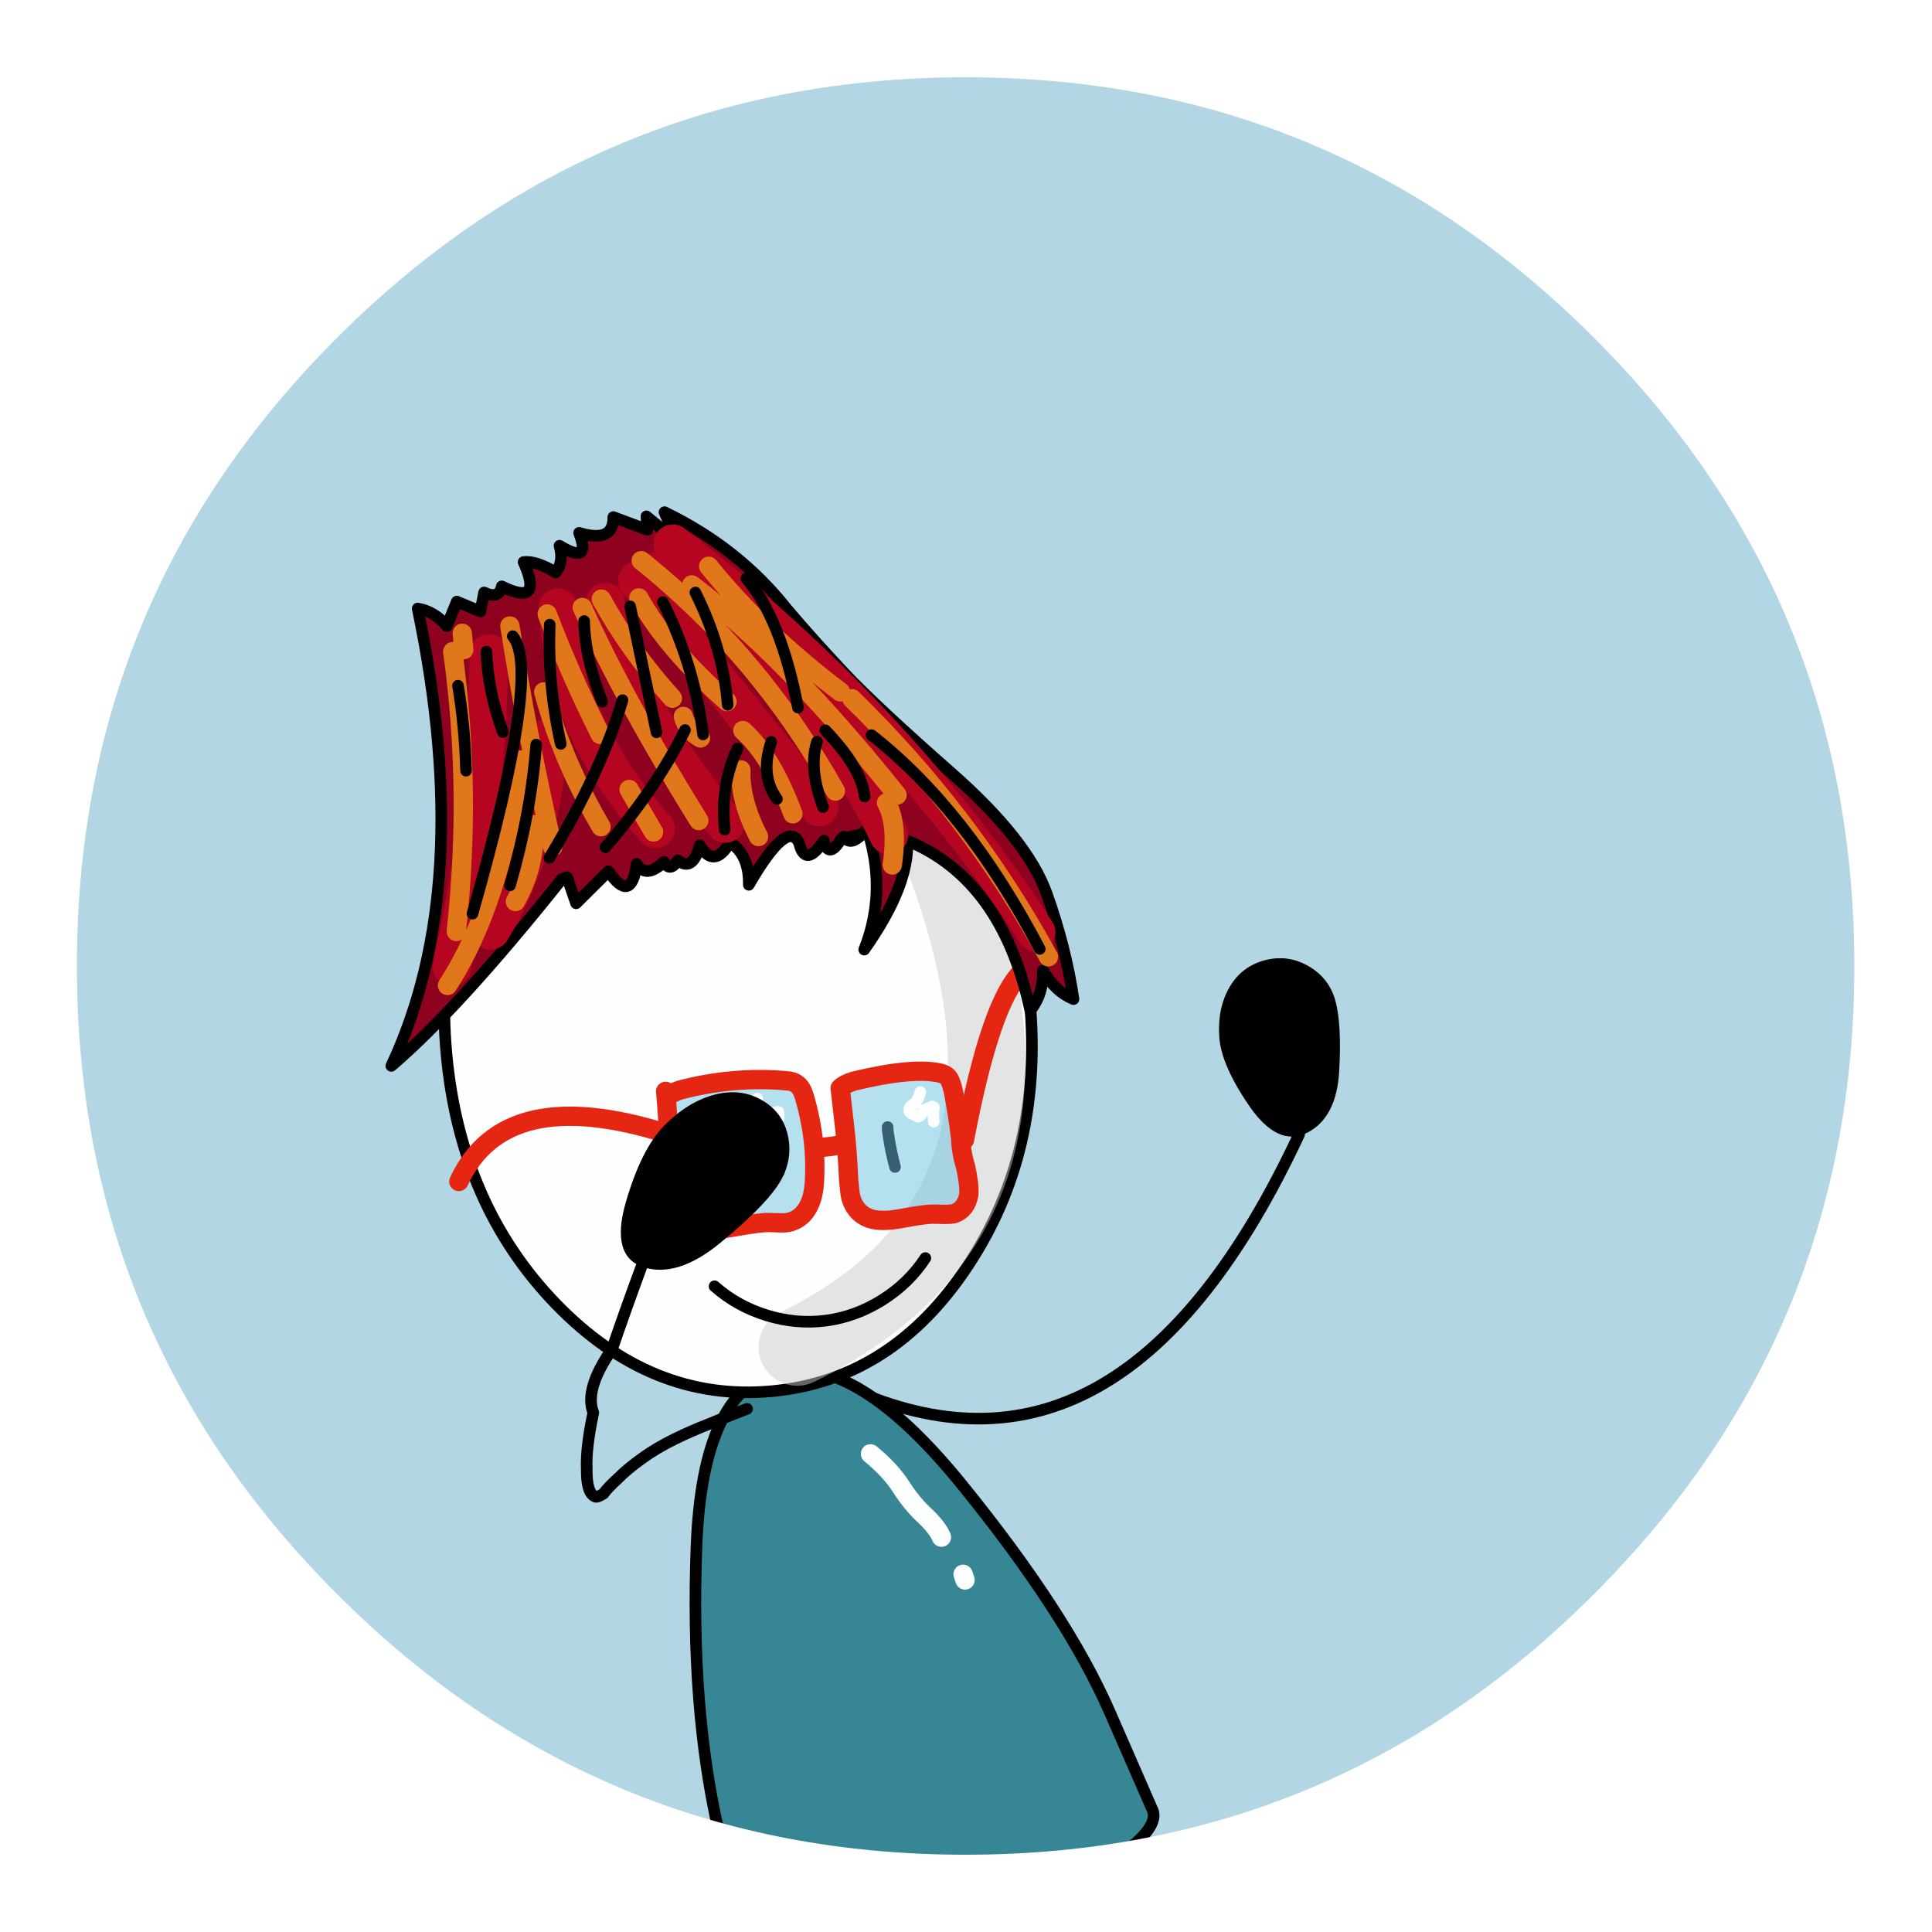
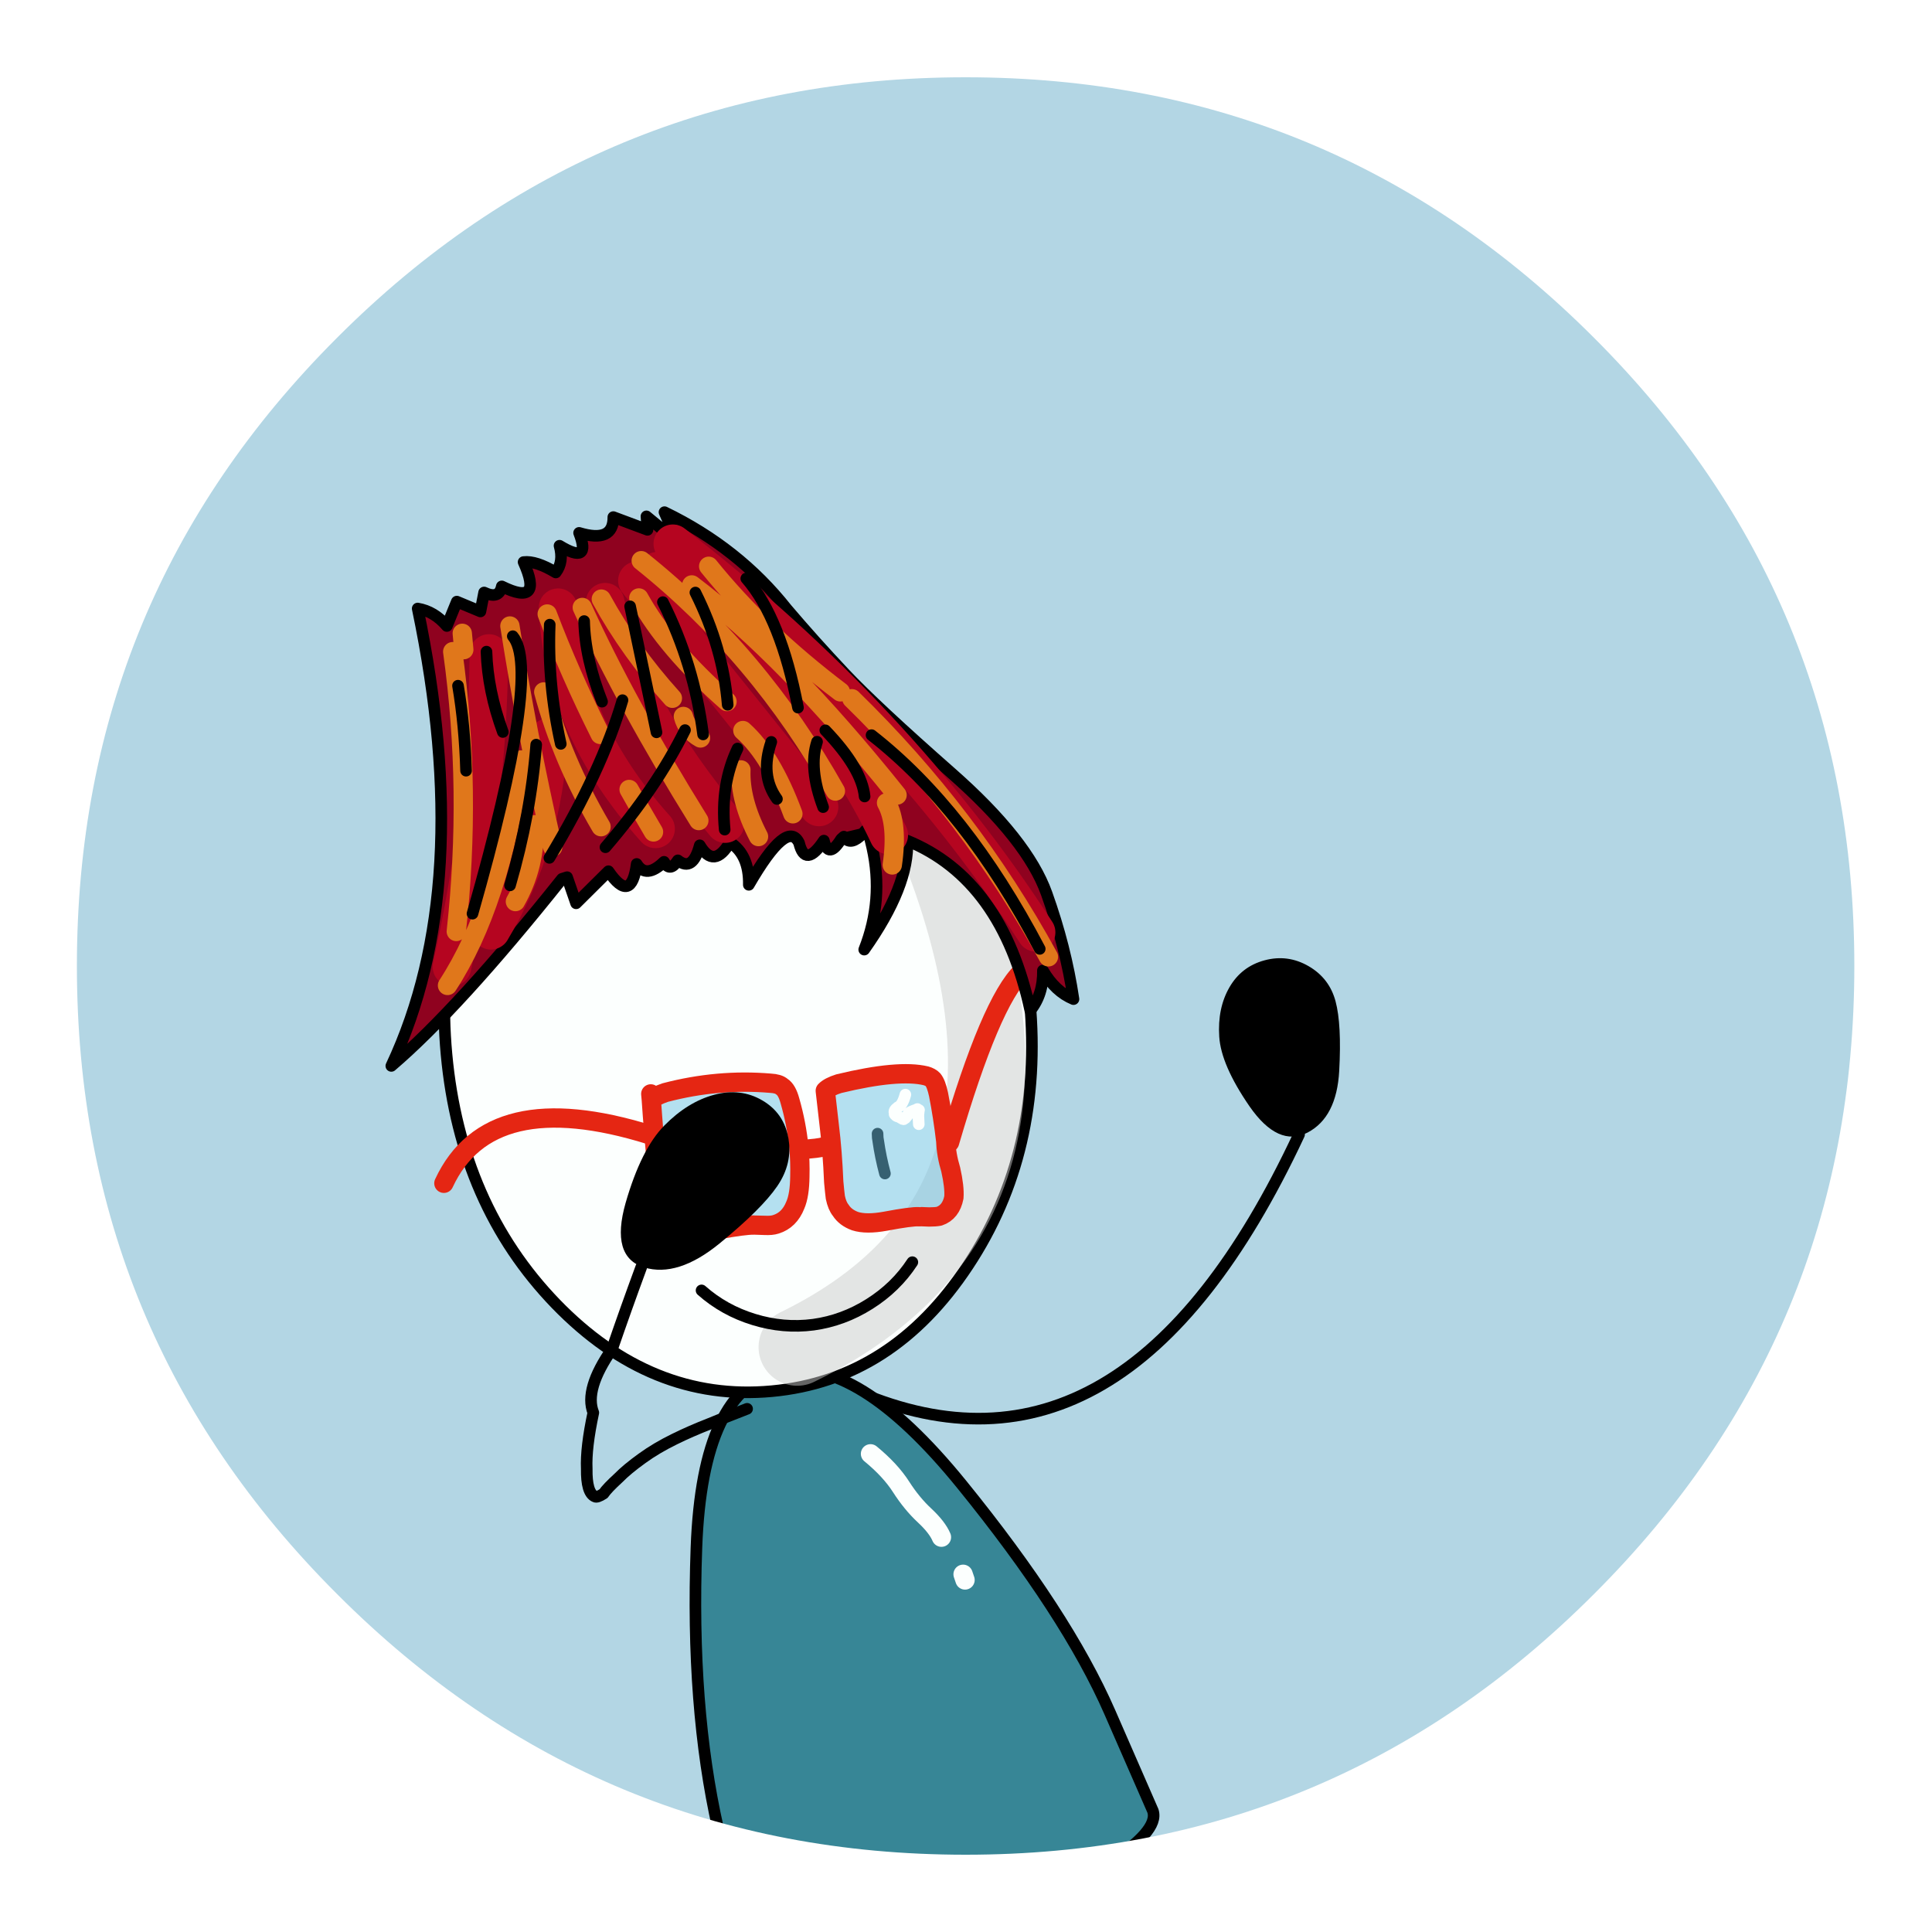
<svg xmlns="http://www.w3.org/2000/svg" xmlns:xlink="http://www.w3.org/1999/xlink" version="1.1" preserveAspectRatio="none" x="0px" y="0px" width="500px" height="500px" viewBox="0 0 500 500">
  <defs>
    <g id="background_0_Layer0_0_FILL">
      <path fill="#B3D6E4" stroke="none" d=" M 173.2 -173.25 Q 101.5 -245 0 -245 -101.5 -245 -173.25 -173.25 -245 -101.5 -245 0 -245 101.5 -173.25 173.2 -101.5 245 0 245 101.5 245 173.2 173.2 245 101.5 245 0 245 -101.5 173.2 -173.25 Z" />
    </g>
    <g id="handje_0_Layer0_0_FILL">
      <path fill="#000000" stroke="none" d=" M -41.05 -14 Q -45.45 -9.6 -45.45 -3.4 -45.45 2.8 -41.05 7.2 -36.65 11.6 -29.4 13.05 -22.2 14.5 -9.95 10.15 2.3 5.75 0.5 -2.6 -1.35 -10.9 -12.8 -14.65 -24.25 -18.4 -30.45 -18.4 -36.65 -18.4 -41.05 -14 Z" />
    </g>
    <g id="lijf_0_Layer1_0_FILL">
      <path fill="#378696" stroke="none" d=" M 36.15 -34.2 Q 21.257 -74.688 0.95 -77.05 -19.313 -79.422 -34.1 -40.9 -48.838 -2.368 -52.3 29.65 -55.704 61.706 -55.7 61.75 -55.7 67.25 -39.45 71.15 -23.1 75.05 0 75.05 23.1 75.05 39.4 71.15 55.7 67.25 55.7 61.75 55.701 61.702 53.4 34 51.095 6.293 36.15 -34.2 Z" />
    </g>
-     <g id="hoofd_113_Layer10_0_FILL">
+     <g id="hoofd_116_Layer10_0_FILL">
      <path fill="#FCFFFE" stroke="none" d=" M 44.5 -28.8 Q 66.75 -56.5 66.75 -95.65 66.75 -134.8 44.5 -162.5 22.3 -190.2 -9.05 -190.2 -40.4 -190.2 -62.65 -162.5 -84.85 -134.8 -84.85 -95.65 -84.85 -56.5 -62.65 -28.8 -40.4 -1.1 -9.05 -1.1 22.3 -1.1 44.5 -28.8 Z" />
    </g>
    <g id="bril1_0_Layer1_0_FILL">
      <path fill="#6DC2E4" fill-opacity="0.498" stroke="none" d=" M 18.55 -0.5 Q 18.5 -6.65 17.35 -12.7 16.85 -15.6 15.6 -16.55 14.8 -17.4 12.75 -17.7 -0.7 -20.1 -14.6 -17.8 -17.25 -17.15 -18.35 -16.3 -18.45 -12.45 -18.5 -7.1 -18.55 -0.8 -18.6 7.55 -18.6 10.25 -18.4 11.5 -18.1 13.65 -17.1 15.05 -15.95 17 -13.25 18.05 -10 19.35 -4.25 18.8 2.8 18.2 5 18.45 5.15 18.45 7.9 18.8 9.65 19.05 10.75 18.8 14.35 18.05 16.25 14.3 17.6 11.85 18.1 7.05 18.55 3.25 18.55 -0.5 Z" />
    </g>
    <g id="bril2_0_Layer1_0_FILL">
-       <path fill="#6DC2E4" fill-opacity="0.498" stroke="none" d=" M 9.85 -16.55 Q 9.3 -17.25 8.15 -17.7 1.25 -20.05 -14.5 -17.75 -17.05 -17.2 -18.15 -16.25 -18.05 -12.25 -17.95 -7.05 -17.75 -0.6 -18.15 7.5 -18.15 10.1 -18.1 11.45 -17.85 13.7 -17 14.95 -16 16.9 -13.6 18.05 -10.8 19.25 -5.75 18.8 1.15 18.15 3 18.45 3.1 18.4 5.6 18.75 7.2 18.9 8.2 18.8 11.35 18.05 12.45 14.3 12.9 11.7 12.3 7.05 11.5 3.15 11.7 -0.4 11.55 -6.7 10.95 -12.6 10.6 -15.5 9.85 -16.55 Z" />
+       <path fill="#6DC2E4" fill-opacity="0.498" stroke="none" d=" M 11.7 -0.4 Q 11.55 -6.7 10.95 -12.6 10.6 -15.5 9.85 -16.55 9.3 -17.25 8.15 -17.7 1.25 -20.05 -14.5 -17.75 -17.05 -17.2 -18.15 -16.25 -18.05 -12.25 -17.95 -7.05 -17.75 -0.6 -18.15 7.5 -18.15 10.1 -18.1 11.45 -17.85 13.7 -17 14.95 -16 16.9 -13.6 18.05 -10.8 19.25 -5.75 18.8 1.15 18.15 3 18.45 3.1 18.4 5.6 18.75 7.2 18.9 8.2 18.8 11.35 18.05 12.45 14.3 12.9 11.7 12.3 7.05 11.5 3.15 11.7 -0.4 Z" />
    </g>
    <g id="haar_0_Layer3_0_FILL">
      <path fill="#8F021F" stroke="none" d=" M 37.5 -22.7 Q 30.35 -31.85 24.1 -40.75 13.15 -57.6 -5.1 -68.6 L -2.5 -60.65 -9.85 -67.95 -9.9 -64.45 -18.4 -68.55 Q -18.95 -61.8 -27.6 -65.3 -25.15 -56.65 -32.95 -62.45 -32.2 -58.2 -34.55 -55.65 -39.4 -59.2 -42.6 -59.1 -38.45 -47 -48.8 -53.35 -49.8 -50 -53.5 -52.2 L -54.9 -47.4 -60.75 -50.5 -63.9 -44.45 Q -66.8 -48.55 -71 -49.65 -62.7 23.4 -88.7 67.6 -70.05 54.45 -40.25 23.45 L -38.9 23.15 -37.2 30.1 -28.1 22.6 Q -23 31.75 -20.65 21.4 -18.6 25.55 -13.55 21.5 -12.3 24.45 -9.95 21.45 -6.4 24.85 -3.95 18.1 -0.85 24.65 3.9 18.05 8.6 21.7 7.75 29.45 19.25 13.25 21.7 19.85 22.7 26.6 28.15 19.85 28.85 24.85 32.65 19.85 L 33.4 19.3 Q 33.5 19.5 33.65 19.7 L 38.25 19.05 Q 38.65 18.65 39.15 18.2 L 39.8 18.8 Q 40.2 20.8 40.45 22.8 42.2 36.55 35.95 48.9 49.1 33.55 49.65 21.85 73.15 34.15 77.3 68.55 81.05 64.7 81.5 58.55 84.2 64.3 88.7 66.65 87.95 53 84.3 38.8 80.65 24.55 62.65 5.5 44.65 -13.55 37.5 -22.7 Z" />
    </g>
    <g id="afdek_0_Layer0_0_FILL">
-       <path fill="#FFFFFF" stroke="none" d=" M 250 250 L 250 -250 -250 -250 -250 250 250 250 M -169.8 -169.7 Q -99.55 -240 -0.1 -240 99.3 -240 169.55 -169.7 239.9 -99.45 239.9 0 239.9 99.45 169.55 169.65 99.3 240 -0.1 240 -99.55 240 -169.8 169.65 -240.1 99.45 -240.1 0 -240.1 -99.45 -169.8 -169.7 Z" />
+       <path fill="#FFFFFF" stroke="none" d=" M 250 -250 L -250 -250 -250 250 250 250 250 -250 M -169.8 -169.7 Q -99.55 -240 -0.1 -240 99.3 -240 169.55 -169.7 239.9 -99.45 239.9 0 239.9 99.45 169.55 169.65 99.3 240 -0.1 240 -99.55 240 -169.8 169.65 -240.1 99.45 -240.1 0 -240.1 -99.45 -169.8 -169.7 Z" />
    </g>
-     <path id="Layer7_0_1_STROKES" stroke="#000000" stroke-width="3" stroke-linejoin="round" stroke-linecap="round" fill="none" d=" M 222 360.2 Q 291.25 389.75 336.2 293.6" />
+     <path id="Symbool_110_0_Layer0_0_1_STROKES" stroke="#000000" stroke-width="3" stroke-linejoin="round" stroke-linecap="round" fill="none" d=" M -57.1 29.85 Q 12.15 59.4 57.1 -36.75" />
    <path id="lijf_0_Layer1_0_1_STROKES" stroke="#000000" stroke-width="3" stroke-linejoin="round" stroke-linecap="round" fill="none" d=" M 55.7 61.75 Q 55.7 67.25 39.4 71.15 23.1 75.05 0 75.05 -23.1 75.05 -39.45 71.15 -55.7 67.25 -55.7 61.75 -55.704 61.706 -52.275 29.675 -48.838 -2.368 -34.075 -40.9 -19.313 -79.422 0.975 -77.05 21.257 -74.688 36.175 -34.2 51.095 6.293 53.4 34 55.701 61.702 55.7 61.75 Z" />
-     <path id="lijf_0_Layer0_0_1_STROKES" stroke="#FCFFFE" stroke-width="5" stroke-linejoin="round" stroke-linecap="round" fill="none" d=" M 16.4 -49.3 Q 19.9 -43.647 21.125 -38.65 22.351 -33.659 24.475 -29.7 26.599 -25.738 26.8 -22.95 M 29 -10.5 L 29 -12.05" />
-     <path id="hoofd_113_Layer10_0_1_STROKES" stroke="#000000" stroke-width="3" stroke-linejoin="round" stroke-linecap="round" fill="none" d=" M 66.75 -95.65 Q 66.75 -56.5 44.5 -28.8 22.3 -1.1 -9.05 -1.1 -40.4 -1.1 -62.65 -28.8 -84.85 -56.5 -84.85 -95.65 -84.85 -134.8 -62.65 -162.5 -40.4 -190.2 -9.05 -190.2 22.3 -190.2 44.5 -162.5 66.75 -134.8 66.75 -95.65 Z" />
-     <path id="hoofd_113_Layer9_0_1_STROKES" stroke="#CCCCCC" stroke-opacity="0.498" stroke-width="20" stroke-linejoin="round" stroke-linecap="round" fill="none" d=" M -1.45 -11.85 Q 75.95 -41.15 46.45 -139.75" />
-     <path id="ogen_9_Layer0_0_1_STROKES" stroke="#000000" stroke-width="3" stroke-linejoin="round" stroke-linecap="round" fill="none" d=" M -1.9 -1.25 Q -2 -0.1 -1.9 0.6 -1.7 4.8 -0.95 9.2" />
+     <path id="lijf_0_Layer0_0_1_STROKES" stroke="#FCFFFE" stroke-width="5" stroke-linejoin="round" stroke-linecap="round" fill="none" d=" M 29 -10.5 L 29 -12.05 M 16.4 -49.3 Q 19.9 -43.647 21.125 -38.65 22.351 -33.659 24.475 -29.7 26.599 -25.738 26.8 -22.95" />
+     <path id="hoofd_116_Layer10_0_1_STROKES" stroke="#000000" stroke-width="3" stroke-linejoin="round" stroke-linecap="round" fill="none" d=" M 66.75 -95.65 Q 66.75 -56.5 44.5 -28.8 22.3 -1.1 -9.05 -1.1 -40.4 -1.1 -62.65 -28.8 -84.85 -56.5 -84.85 -95.65 -84.85 -134.8 -62.65 -162.5 -40.4 -190.2 -9.05 -190.2 22.3 -190.2 44.5 -162.5 66.75 -134.8 66.75 -95.65 Z" />
+     <path id="hoofd_116_Layer9_0_1_STROKES" stroke="#CCCCCC" stroke-opacity="0.498" stroke-width="20" stroke-linejoin="round" stroke-linecap="round" fill="none" d=" M -1.45 -11.85 Q 75.95 -41.15 46.45 -139.75" />
+     <path id="ogen_15_Layer0_0_1_STROKES" stroke="#000000" stroke-width="3" stroke-linejoin="round" stroke-linecap="round" fill="none" d=" M -1.9 -1.25 Q -2 -0.1 -1.9 0.6 -1.7 4.8 -0.95 9.2" />
    <path id="bril1_0_Layer1_0_1_STROKES" stroke="#E52613" stroke-width="5" stroke-linejoin="round" stroke-linecap="round" fill="none" d=" M -18.35 -16.3 Q -17.25 -17.15 -14.6 -17.8 -0.7 -20.1 12.75 -17.7 14.8 -17.4 15.6 -16.55 16.85 -15.6 17.35 -12.7 18.5 -6.65 18.55 -0.5 18.55 3.25 18.1 7.05 17.6 11.85 16.25 14.3 14.35 18.05 10.75 18.8 9.65 19.05 7.9 18.8 5.15 18.45 5 18.45 2.8 18.2 -4.25 18.8 -10 19.35 -13.25 18.05 -15.95 17 -17.1 15.05 -18.1 13.65 -18.4 11.5 -18.6 10.25 -18.6 7.55 -18.55 -0.8 -18.5 -7.1 -18.45 -12.45 -18.35 -16.3 -18.35 -17.1 -18.35 -17.8" />
    <path id="bril1_0_Layer0_0_1_STROKES" stroke="#FCFFFE" stroke-width="3" stroke-linejoin="round" stroke-linecap="round" fill="none" d=" M 5.1 -13.75 Q 4.5 -11.6 4.25 -10.5 4 -9.65 4 -9.1 3.9 -9 3.9 -8.95 3.9 -8.85 4 -8.85 4 -8.6 4.35 -8.6 4.6 -8.6 5.25 -8.5 5.7 -8.4 6 -8.5 6.3 -8.5 6.75 -8.8 L 7.5 -9.25 Q 8.1 -9.5 9.35 -9.75 L 9.85 -9.85 Q 10.25 -9.85 10.25 -9.75 L 10.25 -9.35 Q 10.25 -9.1 10 -7.85" />
    <path id="bril2_0_Layer1_0_1_STROKES" stroke="#E52613" stroke-width="5" stroke-linejoin="round" stroke-linecap="round" fill="none" d=" M -18.15 -16.25 Q -17.05 -17.2 -14.5 -17.75 1.25 -20.05 8.15 -17.7 9.3 -17.25 9.85 -16.55 10.6 -15.5 10.95 -12.6 11.55 -6.7 11.7 -0.4 11.5 3.15 12.3 7.05 12.9 11.7 12.45 14.3 11.35 18.05 8.2 18.8 7.2 18.9 5.6 18.75 3.1 18.4 3 18.45 1.15 18.15 -5.75 18.8 -10.8 19.25 -13.6 18.05 -16 16.9 -17 14.95 -17.85 13.7 -18.1 11.45 -18.15 10.1 -18.15 7.5 -17.75 -0.6 -17.95 -7.05 -18.05 -12.25 -18.15 -16.25 Z" />
    <path id="bril2_0_Layer0_0_1_STROKES" stroke="#FCFFFE" stroke-width="3" stroke-linejoin="round" stroke-linecap="round" fill="none" d=" M 2.4 -13.35 Q 1.4 -10.65 0.2 -10.3 -1.2 -9.45 -0.75 -8.8 L -0.8 -8.65 Q -0.95 -8.5 -0.7 -8.5 -0.75 -8.2 -0.15 -7.9 0 -7.95 0.8 -7.35 1.45 -6.8 1.5 -7.2 1.75 -7.05 2.15 -7.65 2.45 -7.75 2.75 -8.45 3.2 -8.8 4.6 -9.15 4.8 -8.85 5.15 -9.35 5.25 -9.1 5.55 -9.05 5.3 -8.65 5.4 -8.4 5.2 -7.9 5.15 -5.4" />
-     <path id="hoofd_113_Layer4_0_1_STROKES" stroke="#000000" stroke-width="3" stroke-linejoin="round" stroke-linecap="round" fill="none" d=" M -21.3 -29.5 Q -15.95 -23.8 -8.5 -20.75 -1.1 -17.7 6.7 -18 14.5 -18.35 21.65 -22 28.85 -25.65 33.7 -31.75" />
-     <path id="hoofd_113_Layer3_0_1_STROKES" stroke="#E52613" stroke-width="5" stroke-linejoin="round" stroke-linecap="round" fill="none" d=" M 46.6 -61.3 Q 56.65 -96.3 65.45 -103.25" />
-     <path id="hoofd_113_Layer2_0_1_STROKES" stroke="#E52613" stroke-width="5" stroke-linejoin="round" stroke-linecap="round" fill="none" d=" M 8.6 -62.75 L 10.3 -62.75 Q 13.85 -62.7 15.15 -63.2" />
-     <path id="hoofd_113_Layer1_0_1_STROKES" stroke="#E52613" stroke-width="5" stroke-linejoin="round" stroke-linecap="round" fill="none" d=" M -84.7 -62.6 Q -70.6 -86.85 -30.5 -70.2" />
+     <path id="Symbool_220_0_Layer0_0_1_STROKES" stroke="#000000" stroke-width="3" stroke-linejoin="round" stroke-linecap="round" fill="none" d=" M -27.5 -4.65 Q -22.15 1.05 -14.7 4.1 -7.3 7.15 0.5 6.85 8.3 6.5 15.45 2.85 22.65 -0.8 27.5 -6.9" />
+     <path id="Symbool_195_0_Layer0_0_1_STROKES" stroke="#E52613" stroke-width="5" stroke-linejoin="round" stroke-linecap="round" fill="none" d=" M -11.35 21.1 Q 2.6 -14.2 11.4 -21.15" />
+     <path id="Symbool_170_0_Layer0_0_1_STROKES" stroke="#E52613" stroke-width="5" stroke-linejoin="round" stroke-linecap="round" fill="none" d=" M -3.25 0.2 L -1.55 0.2 Q 2 0.25 3.3 -0.25" />
+     <path id="Symbool_145_0_Layer0_0_1_STROKES" stroke="#E52613" stroke-width="5" stroke-linejoin="round" stroke-linecap="round" fill="none" d=" M -27.1 7.2 Q -13 -17.05 27.1 -0.4" />
    <path id="haar_0_Layer3_0_1_STROKES" stroke="#000000" stroke-width="3" stroke-linejoin="round" stroke-linecap="round" fill="none" d=" M 38.25 19.05 Q 38.65 18.65 39.15 18.2 L 39.8 18.8 Q 40.2 20.8 40.45 22.8 42.2 36.55 35.95 48.9 49.1 33.55 49.65 21.85 73.15 34.15 77.3 68.55 81.05 64.7 81.5 58.55 84.2 64.3 88.7 66.65 87.95 53 84.3 38.8 80.65 24.55 62.65 5.5 44.65 -13.55 37.5 -22.7 30.35 -31.85 24.1 -40.75 13.15 -57.6 -5.1 -68.6 L -2.5 -60.65 -9.85 -67.95 -9.9 -64.45 -18.4 -68.55 Q -18.95 -61.8 -27.6 -65.3 -25.15 -56.65 -32.95 -62.45 -32.2 -58.2 -34.55 -55.65 -39.4 -59.2 -42.6 -59.1 -38.45 -47 -48.8 -53.35 -49.8 -50 -53.5 -52.2 L -54.9 -47.4 -60.75 -50.5 -63.9 -44.45 Q -66.8 -48.55 -71 -49.65 -62.7 23.4 -88.7 67.6 -70.05 54.45 -40.25 23.45 L -38.9 23.15 -37.2 30.1 -28.1 22.6 Q -23 31.75 -20.65 21.4 -18.6 25.55 -13.55 21.5 -12.3 24.45 -9.95 21.45 -6.4 24.85 -3.95 18.1 -0.85 24.65 3.9 18.05 8.6 21.7 7.75 29.45 19.25 13.25 21.7 19.85 22.7 26.6 28.15 19.85 28.85 24.85 32.65 19.85 L 33.4 19.3 Q 33.5 19.5 33.65 19.7 L 38.25 19.05 Q 35.05 21.75 33.65 19.7" />
-     <path id="haar_0_Layer2_0_1_STROKES" stroke="#B50520" stroke-width="10" stroke-linejoin="round" stroke-linecap="round" fill="none" d=" M -59.8 35 Q -44.202 13.696 -40.4 -13.25 M -53.7 -36.35 Q -57.84 3.575 -70.7 43.5 M -14.95 12.8 Q -36.277 -15.893 -34.8 -46.5 M -22.55 -46.8 Q -18.379 -17.48 3.1 13.1 M 27.7 11.05 L -13.7 -51.6 M 45 19.95 Q 30.632 -19.775 -8.3 -53.55 M -3.7 -60.25 Q 49.878 -10.27 80.65 48.55" />
-     <path id="haar_0_Layer1_0_1_STROKES" stroke="#E0771B" stroke-width="5" stroke-linejoin="round" stroke-linecap="round" fill="none" d=" M 5 -53.6 Q 17.18 -35.251 35.95 -18.1 M 45.2 27.75 Q 47.696 17.379 45.2 11.6 M 9.9 -10.45 Q 16.63 -3.238 20.8 12.2 M 8.45 -0.35 Q 7.427 7.451 11.4 17.25 M 48.1 9.85 Q 22.676 -28.716 0.2 -49.2 M 38.75 -16.05 Q 66.557 16.582 83.25 55.15 M -60.1 -42.2 L -60.1 -37.95 M -5.1 -15.5 Q -4.436 -11.733 -1.2 -9.55 M -23.45 -47.7 Q -17.374 -33.668 -7.5 -20.45 M -37.75 -45.15 Q -33.314 -29.178 -26.95 -12.85 M -20.825 2.025 Q -18.298 7.76 -15.55 13.55 M -52.8 28.2 Q -46.72 19.443 -46.15 8.85 M -72.3 48.2 Q -56.803 28.642 -48 -8.15 M -63 -37.7 Q -61.344 -1.6 -68.75 34.5 M -47.65 -42.95 Q -45.927 -15.305 -41.9 15.05 M -40.5 -25.15 Q -37.431 -7.185 -28.95 10.95 M -3.6 11.7 Q -19.668 -20.452 -28.55 -46 M -13.75 -47.1 Q -7.787 -33.435 6.5 -18.3 M -12.25 -56.65 Q 15.78 -29.703 32.3 7.35" />
-     <path id="haar_0_Layer0_0_1_STROKES" stroke="#000000" stroke-width="3" stroke-linejoin="round" stroke-linecap="round" fill="none" d=" M 0.95 -47.15 Q 6.751 -32.3 6.6 -17.45 M 14.4 -49.55 Q 22.356 -38.546 24.65 -15.05 M 42.95 -6.2 Q 65.587 15.107 81.2 52.9 M 31.15 -8.55 Q 39.662 2.145 39.7 9.45 M 28.75 -5.8 Q 25.906 0.804 28.75 11.2 M 16.95 -6.85 Q 13.212 1.449 17.05 8 M 8.1 -5.95 Q 2.796 2.964 2.85 14.65 M -54.3 -36.9 Q -54.91 -26.839 -52 -15.8 M -62.45 -28.8 Q -61.67 -18.505 -62.4 -6.7 M -28.4 -42.45 Q -29.079 -32.913 -25.7 -21.25 M -37.35 -42.35 Q -39.365 -27.216 -37.35 -11.35 M -16.2 -45.15 L -12.4 -12.05 M -7.65 -45.45 Q -1.113 -28.789 -0.45 -10.4 M -43.7 -11.75 Q -46.738 5.984 -53.8 23.9 M -47.15 -40.25 Q -40.481 -30.669 -64.15 30.3 M -5 -11.95 Q -13.755 2.29 -28.3 16.35 M -20.4 -21.15 Q -27.464 -3.358 -43 17.75" />
-     <path id="Layer2_0_1_STROKES" stroke="#000000" stroke-width="3" stroke-linejoin="round" stroke-linecap="round" fill="none" d=" M 193.35 364.6 Q 187.65 366.8 183.7 368.45 178.7 370.4 174.55 372.45 169.85 374.75 166.2 377.4 162.3 380.2 160.05 382.5 157.15 385.15 156.2 386.55 154.5 387.65 153.95 387.3 151.75 386.3 151.85 380.1 151.6 374.75 153.55 365.6 151.15 359.55 158.4 349.15 161.9 338.95 165.95 327.95" />
+     <path id="haar_0_Layer2_0_1_STROKES" stroke="#B50520" stroke-width="10" stroke-linejoin="round" stroke-linecap="round" fill="none" d=" M -3.7 -60.25 Q 49.878 -10.27 80.65 48.55 M 45 19.95 Q 30.632 -19.775 -8.3 -53.55 M 27.7 11.05 L -13.7 -51.6 M -22.55 -46.8 Q -18.379 -17.48 3.1 13.1 M -14.95 12.8 Q -36.277 -15.893 -34.8 -46.5 M -53.7 -36.35 Q -57.84 3.575 -70.7 43.5 M -59.8 35 Q -44.202 13.696 -40.4 -13.25" />
+     <path id="haar_0_Layer1_0_1_STROKES" stroke="#E0771B" stroke-width="5" stroke-linejoin="round" stroke-linecap="round" fill="none" d=" M 5 -53.6 Q 17.18 -35.251 35.95 -18.1 M 45.2 27.75 Q 47.696 17.379 45.2 11.6 M 38.75 -16.05 Q 66.557 16.582 83.25 55.15 M 48.1 9.85 Q 22.676 -28.716 0.2 -49.2 M 8.45 -0.35 Q 7.427 7.451 11.4 17.25 M 9.9 -10.45 Q 16.63 -3.238 20.8 12.2 M -60.1 -42.2 L -60.1 -37.95 M -37.75 -45.15 Q -33.314 -29.178 -26.95 -12.85 M -23.45 -47.7 Q -17.374 -33.668 -7.5 -20.45 M -5.1 -15.5 Q -4.436 -11.733 -1.2 -9.55 M -20.825 2.025 Q -18.298 7.76 -15.55 13.55 M -52.8 28.2 Q -46.72 19.443 -46.15 8.85 M -3.6 11.7 Q -19.668 -20.452 -28.55 -46 M -40.5 -25.15 Q -37.431 -7.185 -28.95 10.95 M -47.65 -42.95 Q -45.927 -15.305 -41.9 15.05 M -63 -37.7 Q -61.344 -1.6 -68.75 34.5 M -72.3 48.2 Q -56.803 28.642 -48 -8.15 M -12.25 -56.65 Q 15.78 -29.703 32.3 7.35 M -13.75 -47.1 Q -7.787 -33.435 6.5 -18.3" />
+     <path id="haar_0_Layer0_0_1_STROKES" stroke="#000000" stroke-width="3" stroke-linejoin="round" stroke-linecap="round" fill="none" d=" M 0.95 -47.15 Q 6.751 -32.3 6.6 -17.45 M 14.4 -49.55 Q 22.356 -38.546 24.65 -15.05 M 8.1 -5.95 Q 2.796 2.964 2.85 14.65 M 16.95 -6.85 Q 13.212 1.449 17.05 8 M 28.75 -5.8 Q 25.906 0.804 28.75 11.2 M 31.15 -8.55 Q 39.662 2.145 39.7 9.45 M 42.95 -6.2 Q 65.587 15.107 81.2 52.9 M -62.45 -28.8 Q -61.67 -18.505 -62.4 -6.7 M -54.3 -36.9 Q -54.91 -26.839 -52 -15.8 M -7.65 -45.45 Q -1.113 -28.789 -0.45 -10.4 M -16.2 -45.15 L -12.4 -12.05 M -37.35 -42.35 Q -39.365 -27.216 -37.35 -11.35 M -28.4 -42.45 Q -29.079 -32.913 -25.7 -21.25 M -20.4 -21.15 Q -27.464 -3.358 -43 17.75 M -5 -11.95 Q -13.755 2.29 -28.3 16.35 M -47.15 -40.25 Q -40.481 -30.669 -64.15 30.3 M -43.7 -11.75 Q -46.738 5.984 -53.8 23.9" />
+     <path id="Symbool_62_0_Layer0_0_1_STROKES" stroke="#000000" stroke-width="3" stroke-linejoin="round" stroke-linecap="round" fill="none" d=" M 20.8 6.95 Q 15.1 9.15 11.15 10.8 6.15 12.75 2 14.8 -2.7 17.1 -6.35 19.75 -10.25 22.55 -12.5 24.85 -15.4 27.5 -16.35 28.9 -18.05 30 -18.6 29.65 -20.8 28.65 -20.7 22.45 -20.95 17.1 -19 7.95 -21.4 1.9 -14.15 -8.5 -10.65 -18.7 -6.6 -29.7" />
    <path id="afdek_0_Layer0_0_1_STROKES" stroke="#FFFFFF" stroke-width="20" stroke-linejoin="round" stroke-linecap="round" fill="none" d=" M 239.9 0 Q 239.9 99.45 169.55 169.65 99.3 240 -0.1 240 -99.55 240 -169.8 169.65 -240.1 99.45 -240.1 0 -240.1 -99.45 -169.8 -169.7 -99.55 -240 -0.1 -240 99.3 -240 169.55 -169.7 239.9 -99.45 239.9 0 Z" />
  </defs>
  <g transform="matrix( 1, 0, 0, 1, 250,250) ">
    <g transform="matrix( 1, 0, 0, 1, 0,0) ">
      <use xlink:href="#background_0_Layer0_0_FILL" />
    </g>
  </g>
-   <g transform="matrix( 1, 0, 0, 1, 0,0) ">
-     <use xlink:href="#Layer7_0_1_STROKES" />
+   <g transform="matrix( 1, 0, 0, 1, 279.1,330.35) ">
+     <g transform="matrix( 1, 0, 0, 1, 0,0) ">
+       <use xlink:href="#Symbool_110_0_Layer0_0_1_STROKES" />
+     </g>
  </g>
  <g transform="matrix( 0.2587738, 0.965744, -0.965744, 0.2587738, 335.75,293.3) ">
    <g transform="matrix( 1, 0, 0, 1, 0,0) ">
      <use xlink:href="#handje_0_Layer0_0_FILL" />
    </g>
  </g>
-   <g transform="matrix( 0.9462738, -0.3231964, 0.3231964, 0.9462738, 225.7,428.2) ">
+   <g transform="matrix( 0.9462738, -0.3231812, 0.3231812, 0.9462738, 225.7,428.2) ">
    <g transform="matrix( 1, 0, 0, 1, 0,0) ">
      <use xlink:href="#lijf_0_Layer1_0_FILL" />
      <use xlink:href="#lijf_0_Layer1_0_1_STROKES" />
    </g>
    <g transform="matrix( 1, 0, 0, 1, 0,0) ">
      <use xlink:href="#lijf_0_Layer0_0_1_STROKES" />
    </g>
  </g>
-   <g transform="matrix( 0.9956818, -0.09210205, 0.09210205, 0.9956818, 208.85,360.3) ">
+   <g transform="matrix( 0.9956665, -0.09210205, 0.09210205, 0.9956665, 208.85,360.3) ">
    <g transform="matrix( 1, 0, 0, 1, 0,0) ">
-       <use xlink:href="#hoofd_113_Layer10_0_FILL" />
-       <use xlink:href="#hoofd_113_Layer10_0_1_STROKES" />
+       <use xlink:href="#hoofd_116_Layer10_0_FILL" />
+       <use xlink:href="#hoofd_116_Layer10_0_1_STROKES" />
    </g>
    <g transform="matrix( 1, 0, 0, 1, 0,0) ">
-       <use xlink:href="#hoofd_113_Layer9_0_1_STROKES" />
+       <use xlink:href="#hoofd_116_Layer9_0_1_STROKES" />
    </g>
-     <g transform="matrix( 1.017532, 0.07112122, -0.07112122, 1.017532, -0.4,-66.75) ">
+     <g transform="matrix( 1.017517, 0.07112122, -0.07112122, 1.017517, -3.15,-65.3) ">
      <g transform="matrix( 1, 0, 0, 1, 0,0) ">
-         <use xlink:href="#ogen_9_Layer0_0_1_STROKES" />
+         <use xlink:href="#ogen_15_Layer0_0_1_STROKES" />
      </g>
    </g>
-     <g transform="matrix( 1, 0, 0, 1, 29,-65.15) ">
+     <g transform="matrix( 1, 0, 0, 1, 26.25,-63.7) ">
      <g transform="matrix( 1, 0, 0, 1, 0,0) ">
-         <use xlink:href="#ogen_9_Layer0_0_1_STROKES" />
+         <use xlink:href="#ogen_15_Layer0_0_1_STROKES" />
      </g>
    </g>
-     <g transform="matrix( 1, 0, 0, 1, -10.9,-63.1) ">
+     <g transform="matrix( 1, 0, 0, 1, -14.8,-62.8) ">
      <g transform="matrix( 1, 0, 0, 1, 0,0) ">
        <use xlink:href="#bril1_0_Layer1_0_FILL" />
        <use xlink:href="#bril1_0_Layer1_0_1_STROKES" />
      </g>
      <g transform="matrix( 1, 0, 0, 1, 0,0) ">
        <use xlink:href="#bril1_0_Layer0_0_1_STROKES" />
      </g>
    </g>
-     <g transform="matrix( 1, 0, 0, 1, 33.95,-61.3) ">
+     <g transform="matrix( 1, 0, 0, 1, 30.05,-61) ">
      <g transform="matrix( 1, 0, 0, 1, 0,0) ">
        <use xlink:href="#bril2_0_Layer1_0_FILL" />
        <use xlink:href="#bril2_0_Layer1_0_1_STROKES" />
      </g>
      <g transform="matrix( 1, 0, 0, 1, 0,0) ">
        <use xlink:href="#bril2_0_Layer0_0_1_STROKES" />
      </g>
    </g>
-     <g transform="matrix( 1, 0, 0, 1, 0,0) ">
-       <use xlink:href="#hoofd_113_Layer4_0_1_STROKES" />
+     <g transform="matrix( 1, 0, 0, 1, 2.75,-24.1) ">
+       <g transform="matrix( 1, 0, 0, 1, 0,0) ">
+         <use xlink:href="#Symbool_220_0_Layer0_0_1_STROKES" />
+       </g>
    </g>
-     <g transform="matrix( 1, 0, 0, 1, 0,0) ">
-       <use xlink:href="#hoofd_113_Layer3_0_1_STROKES" />
+     <g transform="matrix( 1, 0, 0, 1, 54.05,-82.1) ">
+       <g transform="matrix( 1, 0, 0, 1, 0,0) ">
+         <use xlink:href="#Symbool_195_0_Layer0_0_1_STROKES" />
+       </g>
    </g>
-     <g transform="matrix( 1, 0, 0, 1, 0,0) ">
-       <use xlink:href="#hoofd_113_Layer2_0_1_STROKES" />
+     <g transform="matrix( 1, 0, 0, 1, 7.95,-62.85) ">
+       <g transform="matrix( 1, 0, 0, 1, 0,0) ">
+         <use xlink:href="#Symbool_170_0_Layer0_0_1_STROKES" />
+       </g>
    </g>
-     <g transform="matrix( 1, 0, 0, 1, 0,0) ">
-       <use xlink:href="#hoofd_113_Layer1_0_1_STROKES" />
+     <g transform="matrix( 1, 0, 0, 1, -61.5,-69.7) ">
+       <g transform="matrix( 1, 0, 0, 1, 0,0) ">
+         <use xlink:href="#Symbool_145_0_Layer0_0_1_STROKES" />
+       </g>
    </g>
    <g transform="matrix( 1, 0, 0, 1, -10.65,-161.6) ">
      <g transform="matrix( 1, 0, 0, 1, 0,0) ">
        <use xlink:href="#haar_0_Layer3_0_FILL" />
        <use xlink:href="#haar_0_Layer3_0_1_STROKES" />
      </g>
      <g transform="matrix( 1, 0, 0, 1, 0,0) ">
        <use xlink:href="#haar_0_Layer2_0_1_STROKES" />
      </g>
      <g transform="matrix( 1, 0, 0, 1, 0,0) ">
        <use xlink:href="#haar_0_Layer1_0_1_STROKES" />
      </g>
      <g transform="matrix( 1, 0, 0, 1, 0,0) ">
        <use xlink:href="#haar_0_Layer0_0_1_STROKES" />
      </g>
    </g>
  </g>
-   <g transform="matrix( 1, 0, 0, 1, 0,0) ">
-     <use xlink:href="#Layer2_0_1_STROKES" />
+   <g transform="matrix( 1, 0, 0, 1, 172.55,357.65) ">
+     <g transform="matrix( 1, 0, 0, 1, 0,0) ">
+       <use xlink:href="#Symbool_62_0_Layer0_0_1_STROKES" />
+     </g>
  </g>
  <g transform="matrix( -0.6501312, 0.9499207, -0.9073944, -0.5309143, 164.65,326.15) ">
    <g transform="matrix( 1, 0, 0, 1, 0,0) ">
      <use xlink:href="#handje_0_Layer0_0_FILL" />
    </g>
  </g>
  <g transform="matrix( 1, 0, 0, 1, 250,250) ">
    <g transform="matrix( 1, 0, 0, 1, 0,0) ">
      <use xlink:href="#afdek_0_Layer0_0_FILL" />
      <use xlink:href="#afdek_0_Layer0_0_1_STROKES" />
    </g>
  </g>
</svg>
